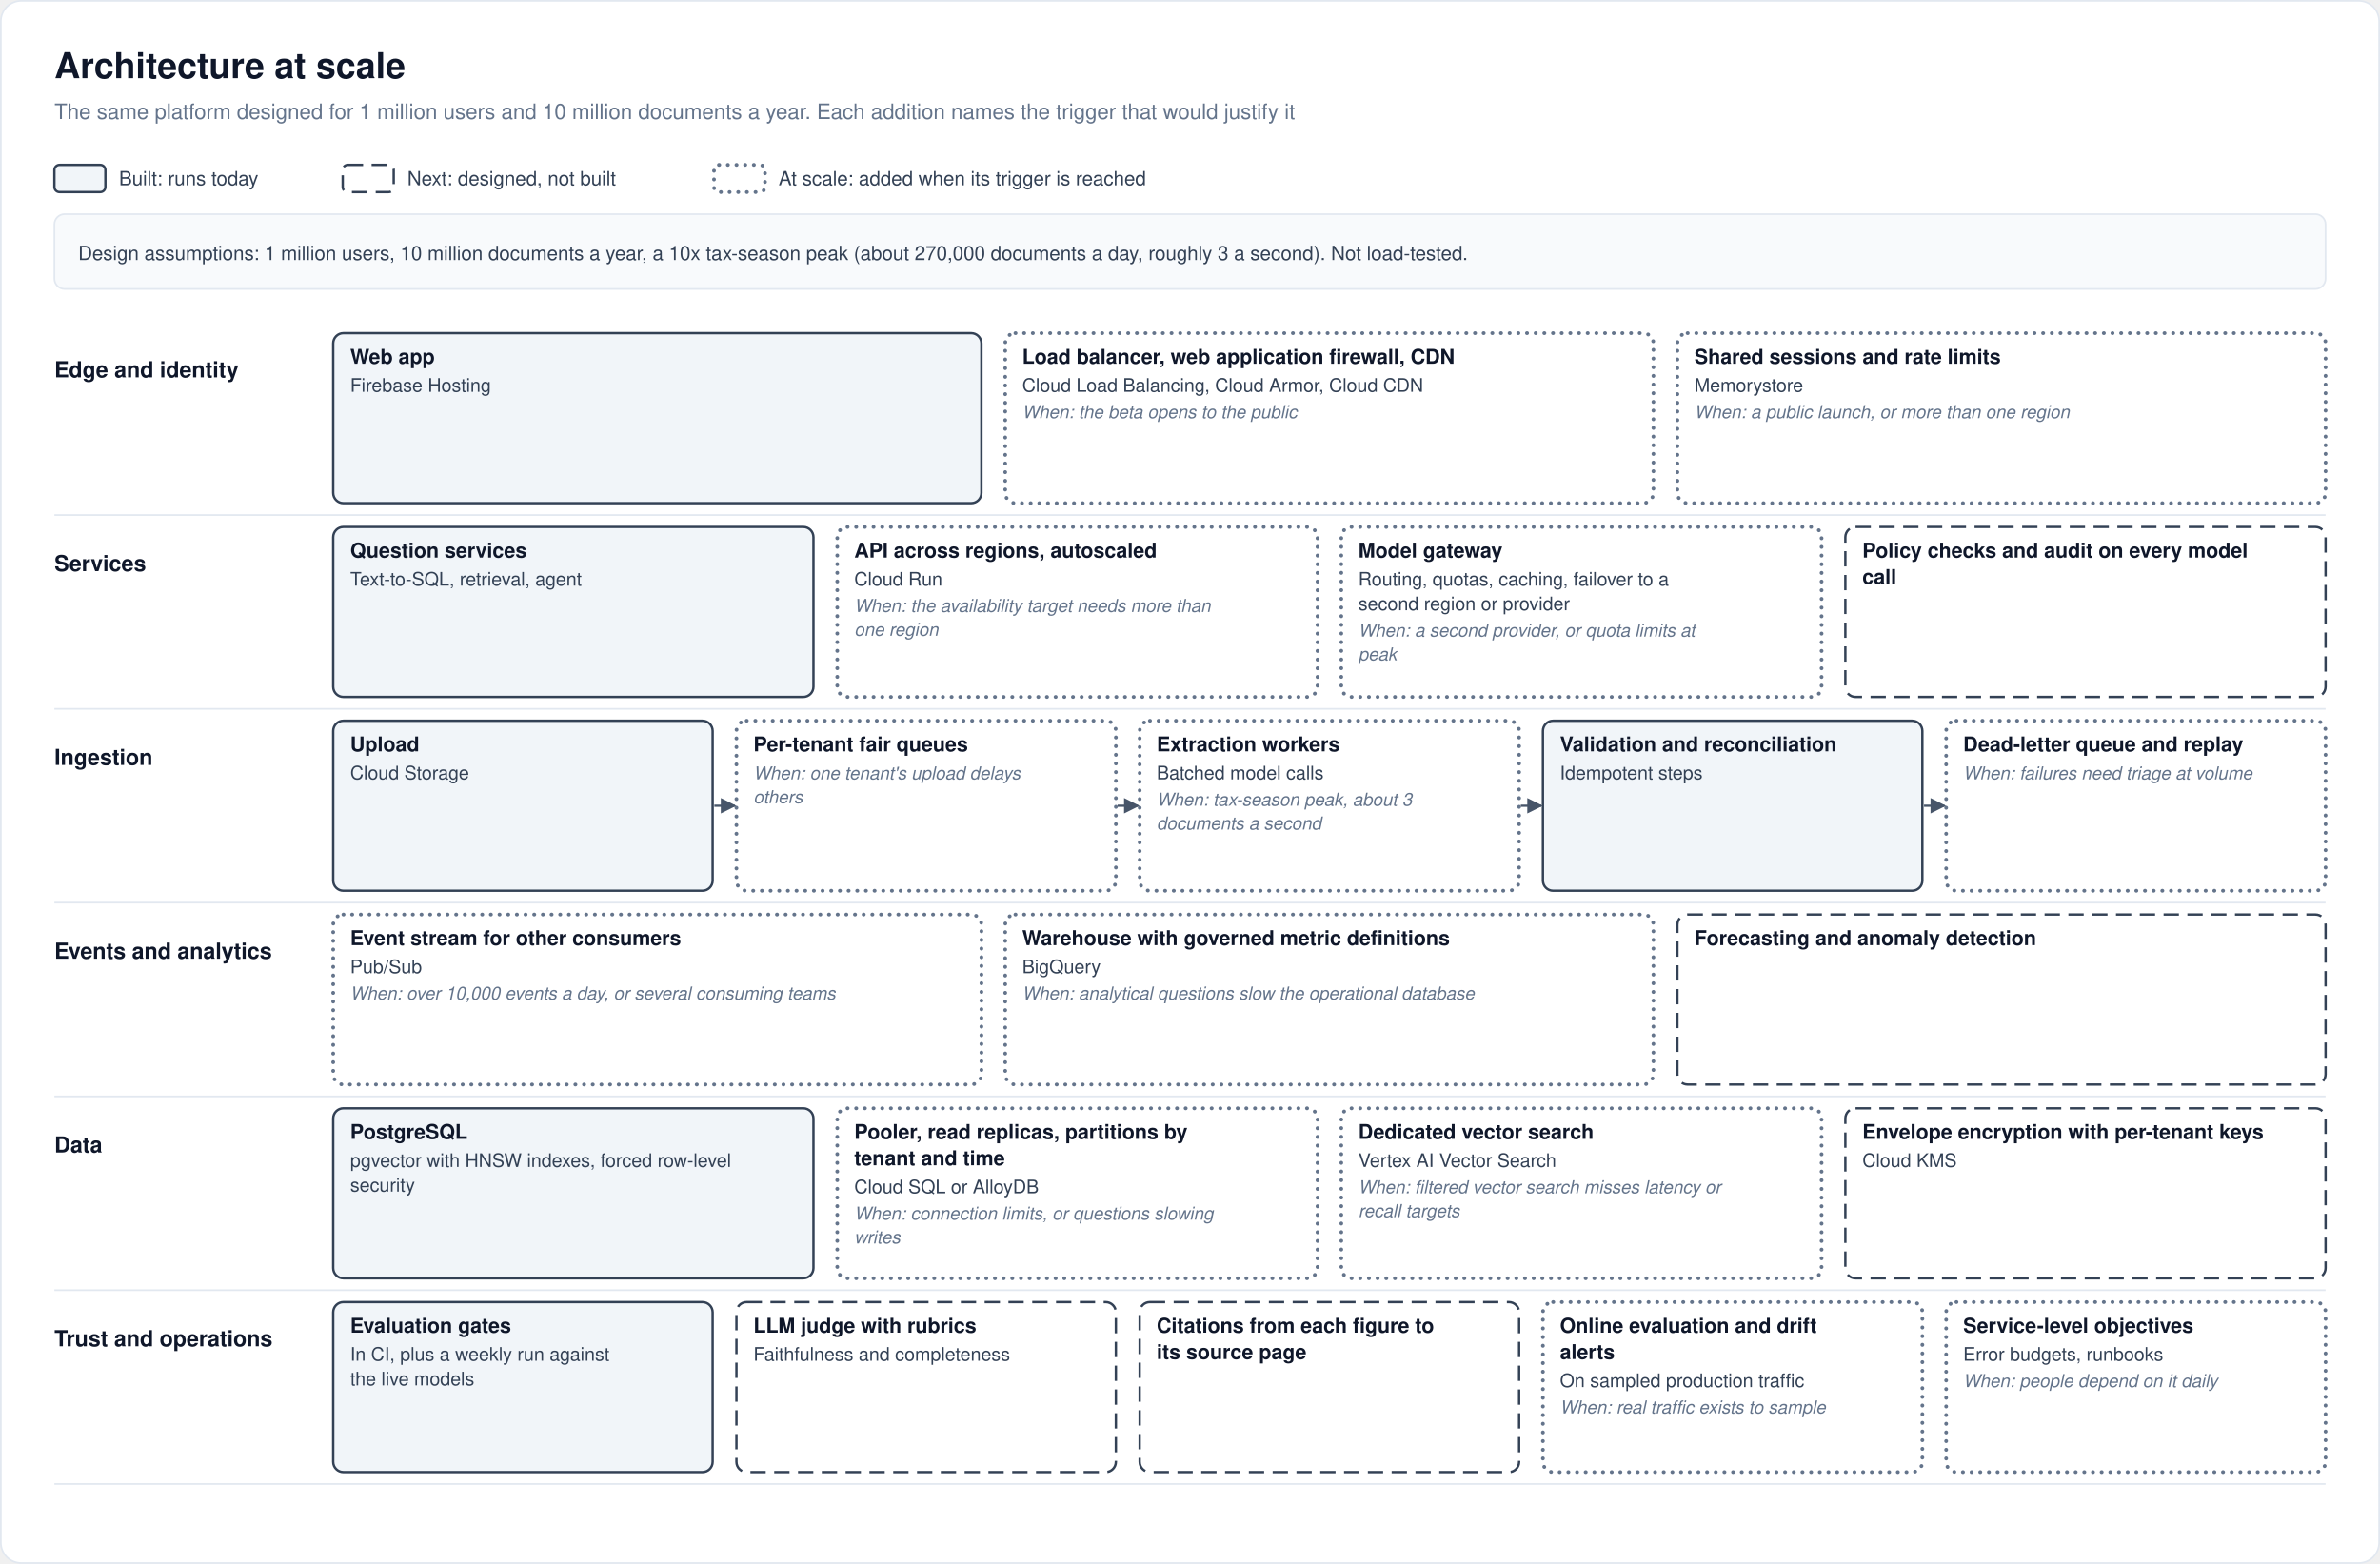
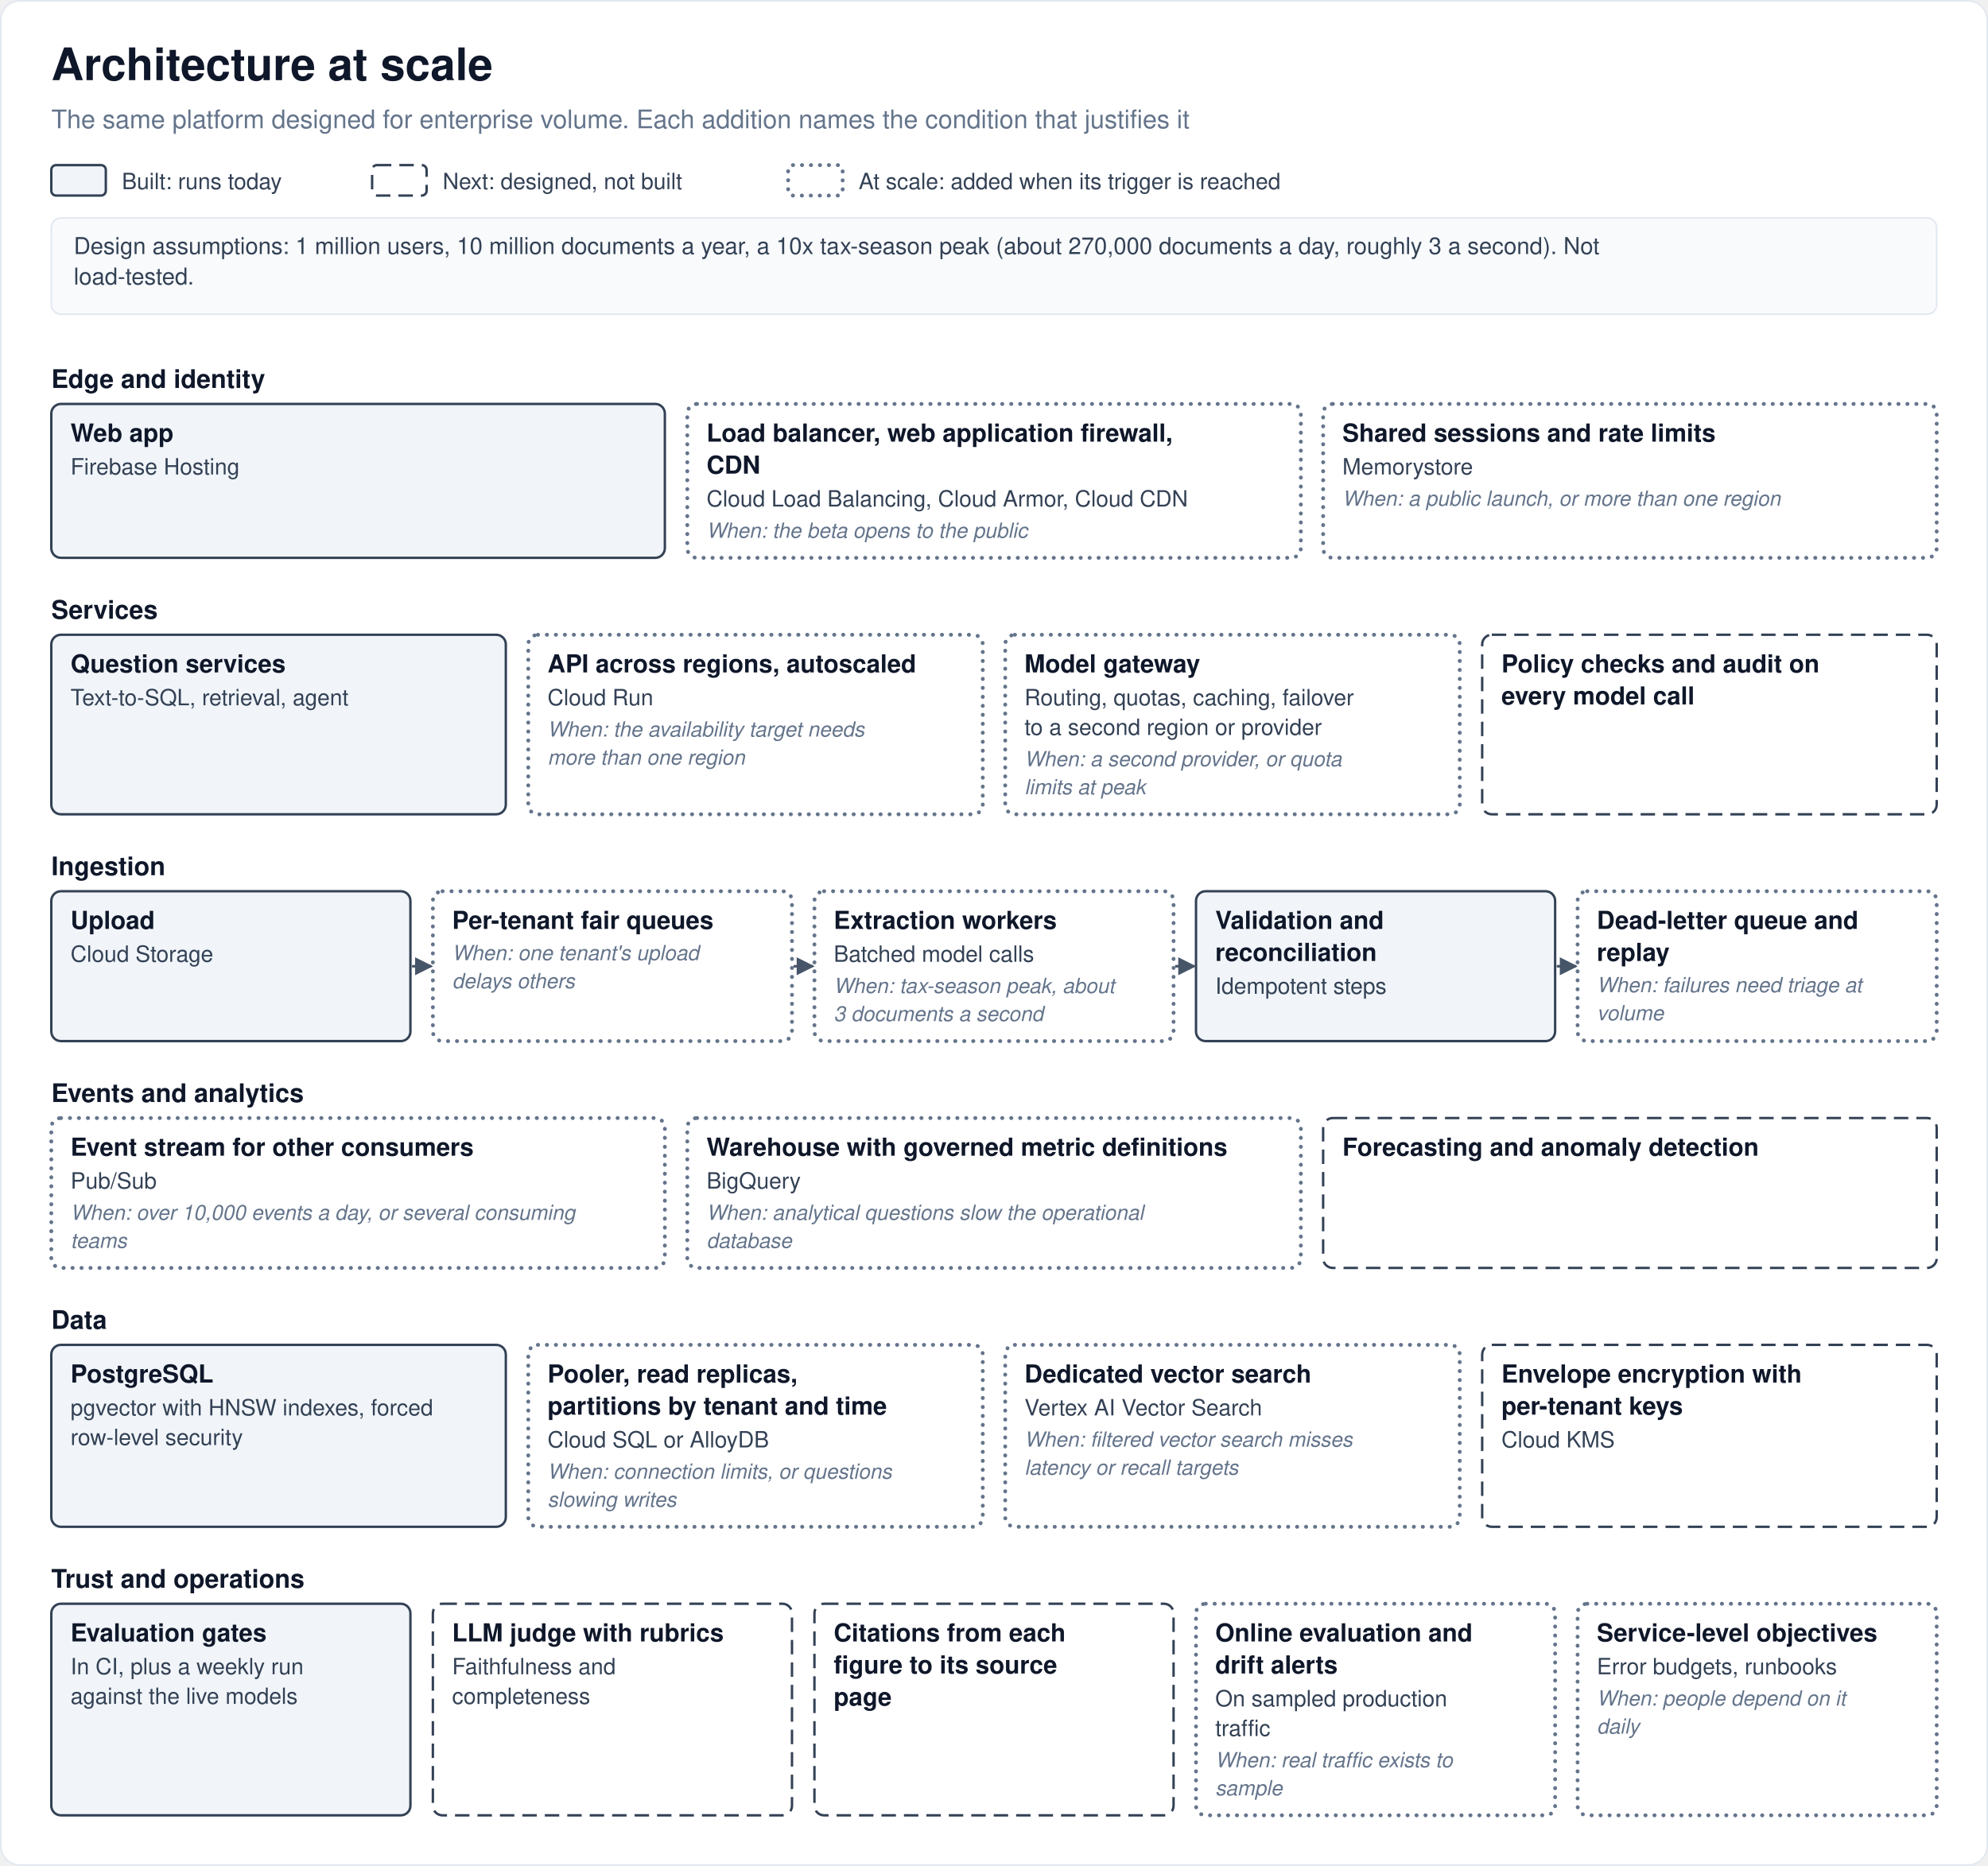
- <svg xmlns="http://www.w3.org/2000/svg" width="1400" height="920" viewBox="0 0 1400 920" font-family="Segoe UI, -apple-system, 'Helvetica Neue', Helvetica, Arial, sans-serif" role="img" aria-label="Architecture at scale: what is added, and when">
+ <svg xmlns="http://www.w3.org/2000/svg" width="1240" height="1164" viewBox="0 0 1240 1164" font-family="Segoe UI, -apple-system, 'Helvetica Neue', Helvetica, Arial, sans-serif" role="img" aria-label="Architecture at scale: what is added, and when">
  <defs>
    <marker id="arrow" viewBox="0 0 10 10" refX="9" refY="5" markerWidth="7" markerHeight="7" orient="auto-start-reverse">
      <path d="M0,0 L10,5 L0,10 z" fill="#475569" />
    </marker>
  </defs>
-   <rect x="0.5" y="0.5" width="1399" height="919" rx="12" fill="#FFFFFF" stroke="#E2E8F0" />
-   <text x="32.0" y="46.0" font-size="21" font-weight="700" fill="#0F172A" text-anchor="start">Architecture at scale</text>
-   <text x="32.0" y="70.0" font-size="12.5" font-weight="normal" fill="#64748B" text-anchor="start">The same platform designed for 1 million users and 10 million documents a year. Each addition names the trigger that would justify it</text>
-   <rect x="32.0" y="97.0" width="30.0" height="16.0" rx="3" fill="#F1F5F9" stroke="#334155" stroke-width="1.4" />
-   <text x="70.0" y="109.0" font-size="11.5" font-weight="normal" fill="#334155" text-anchor="start">Built: runs today</text>
-   <rect x="201.6" y="97.0" width="30.0" height="16.0" rx="3" fill="#FFFFFF" stroke="#334155" stroke-width="1.4" stroke-dasharray="9 5" />
-   <text x="239.6" y="109.0" font-size="11.5" font-weight="normal" fill="#334155" text-anchor="start">Next: designed, not built</text>
-   <rect x="420.0" y="97.0" width="30.0" height="16.0" rx="3" fill="#FFFFFF" stroke="#64748B" stroke-width="2.2" stroke-dasharray="0.1 5" stroke-linecap="round" />
-   <text x="458.0" y="109.0" font-size="11.5" font-weight="normal" fill="#334155" text-anchor="start">At scale: added when its trigger is reached</text>
-   <rect x="32" y="126" width="1336" height="44" rx="6" fill="#F8FAFC" stroke="#E2E8F0" />
-   <text x="46.0" y="153.0" font-size="11.5" font-weight="normal" fill="#334155" text-anchor="start">Design assumptions: 1 million users, 10 million documents a year, a 10x tax-season peak (about 270,000 documents a day, roughly 3 a second). Not load-tested.</text>
-   <text x="32.0" y="222.0" font-size="13" font-weight="700" fill="#0F172A" text-anchor="start">Edge and identity</text>
-   <rect x="196.0" y="196.0" width="381.3" height="100.0" rx="6" fill="#F1F5F9" stroke="#334155" stroke-width="1.4" />
-   <text x="206.0" y="214.0" font-size="12" font-weight="600" fill="#0F172A" text-anchor="start">Web app</text>
-   <text x="206.0" y="230.5" font-size="11" font-weight="normal" fill="#334155" text-anchor="start">Firebase Hosting</text>
-   <rect x="591.3" y="196.0" width="381.3" height="100.0" rx="6" fill="#FFFFFF" stroke="#64748B" stroke-width="2.2" stroke-dasharray="0.1 5" stroke-linecap="round" />
-   <text x="601.3" y="214.0" font-size="12" font-weight="600" fill="#0F172A" text-anchor="start">Load balancer, web application firewall, CDN</text>
-   <text x="601.3" y="230.5" font-size="11" font-weight="normal" fill="#334155" text-anchor="start">Cloud Load Balancing, Cloud Armor, Cloud CDN</text>
-   <text x="601.3" y="246.0" font-size="10.5" font-weight="normal" fill="#64748B" text-anchor="start" font-style="italic">When: the beta opens to the public</text>
-   <rect x="986.7" y="196.0" width="381.3" height="100.0" rx="6" fill="#FFFFFF" stroke="#64748B" stroke-width="2.2" stroke-dasharray="0.1 5" stroke-linecap="round" />
-   <text x="996.7" y="214.0" font-size="12" font-weight="600" fill="#0F172A" text-anchor="start">Shared sessions and rate limits</text>
-   <text x="996.7" y="230.5" font-size="11" font-weight="normal" fill="#334155" text-anchor="start">Memorystore</text>
-   <text x="996.7" y="246.0" font-size="10.5" font-weight="normal" fill="#64748B" text-anchor="start" font-style="italic">When: a public launch, or more than one region</text>
-   <line x1="32" y1="303.0" x2="1368" y2="303.0" stroke="#E2E8F0" />
-   <text x="32.0" y="336.0" font-size="13" font-weight="700" fill="#0F172A" text-anchor="start">Services</text>
-   <rect x="196.0" y="310.0" width="282.5" height="100.0" rx="6" fill="#F1F5F9" stroke="#334155" stroke-width="1.4" />
-   <text x="206.0" y="328.0" font-size="12" font-weight="600" fill="#0F172A" text-anchor="start">Question services</text>
-   <text x="206.0" y="344.5" font-size="11" font-weight="normal" fill="#334155" text-anchor="start">Text-to-SQL, retrieval, agent</text>
-   <rect x="492.5" y="310.0" width="282.5" height="100.0" rx="6" fill="#FFFFFF" stroke="#64748B" stroke-width="2.2" stroke-dasharray="0.1 5" stroke-linecap="round" />
-   <text x="502.5" y="328.0" font-size="12" font-weight="600" fill="#0F172A" text-anchor="start">API across regions, autoscaled</text>
-   <text x="502.5" y="344.5" font-size="11" font-weight="normal" fill="#334155" text-anchor="start">Cloud Run</text>
-   <text x="502.5" y="360.0" font-size="10.5" font-weight="normal" fill="#64748B" text-anchor="start" font-style="italic">When: the availability target needs more than</text>
-   <text x="502.5" y="374.0" font-size="10.5" font-weight="normal" fill="#64748B" text-anchor="start" font-style="italic">one region</text>
-   <rect x="789.0" y="310.0" width="282.5" height="100.0" rx="6" fill="#FFFFFF" stroke="#64748B" stroke-width="2.2" stroke-dasharray="0.1 5" stroke-linecap="round" />
-   <text x="799.0" y="328.0" font-size="12" font-weight="600" fill="#0F172A" text-anchor="start">Model gateway</text>
-   <text x="799.0" y="344.5" font-size="11" font-weight="normal" fill="#334155" text-anchor="start">Routing, quotas, caching, failover to a</text>
-   <text x="799.0" y="359.0" font-size="11" font-weight="normal" fill="#334155" text-anchor="start">second region or provider</text>
-   <text x="799.0" y="374.5" font-size="10.5" font-weight="normal" fill="#64748B" text-anchor="start" font-style="italic">When: a second provider, or quota limits at</text>
-   <text x="799.0" y="388.5" font-size="10.5" font-weight="normal" fill="#64748B" text-anchor="start" font-style="italic">peak</text>
-   <rect x="1085.5" y="310.0" width="282.5" height="100.0" rx="6" fill="#FFFFFF" stroke="#334155" stroke-width="1.4" stroke-dasharray="9 5" />
-   <text x="1095.5" y="328.0" font-size="12" font-weight="600" fill="#0F172A" text-anchor="start">Policy checks and audit on every model</text>
-   <text x="1095.5" y="343.5" font-size="12" font-weight="600" fill="#0F172A" text-anchor="start">call</text>
-   <line x1="32" y1="417.0" x2="1368" y2="417.0" stroke="#E2E8F0" />
-   <text x="32.0" y="450.0" font-size="13" font-weight="700" fill="#0F172A" text-anchor="start">Ingestion</text>
-   <rect x="196.0" y="424.0" width="223.2" height="100.0" rx="6" fill="#F1F5F9" stroke="#334155" stroke-width="1.4" />
-   <text x="206.0" y="442.0" font-size="12" font-weight="600" fill="#0F172A" text-anchor="start">Upload</text>
-   <text x="206.0" y="458.5" font-size="11" font-weight="normal" fill="#334155" text-anchor="start">Cloud Storage</text>
-   <rect x="433.2" y="424.0" width="223.2" height="100.0" rx="6" fill="#FFFFFF" stroke="#64748B" stroke-width="2.2" stroke-dasharray="0.1 5" stroke-linecap="round" />
-   <text x="443.2" y="442.0" font-size="12" font-weight="600" fill="#0F172A" text-anchor="start">Per-tenant fair queues</text>
-   <text x="443.2" y="458.5" font-size="10.5" font-weight="normal" fill="#64748B" text-anchor="start" font-style="italic">When: one tenant's upload delays</text>
-   <text x="443.2" y="472.5" font-size="10.5" font-weight="normal" fill="#64748B" text-anchor="start" font-style="italic">others</text>
-   <rect x="670.4" y="424.0" width="223.2" height="100.0" rx="6" fill="#FFFFFF" stroke="#64748B" stroke-width="2.2" stroke-dasharray="0.1 5" stroke-linecap="round" />
-   <text x="680.4" y="442.0" font-size="12" font-weight="600" fill="#0F172A" text-anchor="start">Extraction workers</text>
-   <text x="680.4" y="458.5" font-size="11" font-weight="normal" fill="#334155" text-anchor="start">Batched model calls</text>
-   <text x="680.4" y="474.0" font-size="10.5" font-weight="normal" fill="#64748B" text-anchor="start" font-style="italic">When: tax-season peak, about 3</text>
-   <text x="680.4" y="488.0" font-size="10.5" font-weight="normal" fill="#64748B" text-anchor="start" font-style="italic">documents a second</text>
-   <rect x="907.6" y="424.0" width="223.2" height="100.0" rx="6" fill="#F1F5F9" stroke="#334155" stroke-width="1.4" />
-   <text x="917.6" y="442.0" font-size="12" font-weight="600" fill="#0F172A" text-anchor="start">Validation and reconciliation</text>
-   <text x="917.6" y="458.5" font-size="11" font-weight="normal" fill="#334155" text-anchor="start">Idempotent steps</text>
-   <rect x="1144.8" y="424.0" width="223.2" height="100.0" rx="6" fill="#FFFFFF" stroke="#64748B" stroke-width="2.2" stroke-dasharray="0.1 5" stroke-linecap="round" />
-   <text x="1154.8" y="442.0" font-size="12" font-weight="600" fill="#0F172A" text-anchor="start">Dead-letter queue and replay</text>
-   <text x="1154.8" y="458.5" font-size="10.5" font-weight="normal" fill="#64748B" text-anchor="start" font-style="italic">When: failures need triage at volume</text>
-   <line x1="420.2" y1="474.0" x2="432.2" y2="474.0" stroke="#475569" stroke-width="1.3" marker-end="url(#arrow)" />
-   <line x1="657.4" y1="474.0" x2="669.4" y2="474.0" stroke="#475569" stroke-width="1.3" marker-end="url(#arrow)" />
-   <line x1="894.6" y1="474.0" x2="906.6" y2="474.0" stroke="#475569" stroke-width="1.3" marker-end="url(#arrow)" />
-   <line x1="1131.8" y1="474.0" x2="1143.8" y2="474.0" stroke="#475569" stroke-width="1.3" marker-end="url(#arrow)" />
-   <line x1="32" y1="531.0" x2="1368" y2="531.0" stroke="#E2E8F0" />
-   <text x="32.0" y="564.0" font-size="13" font-weight="700" fill="#0F172A" text-anchor="start">Events and analytics</text>
-   <rect x="196.0" y="538.0" width="381.3" height="100.0" rx="6" fill="#FFFFFF" stroke="#64748B" stroke-width="2.2" stroke-dasharray="0.1 5" stroke-linecap="round" />
-   <text x="206.0" y="556.0" font-size="12" font-weight="600" fill="#0F172A" text-anchor="start">Event stream for other consumers</text>
-   <text x="206.0" y="572.5" font-size="11" font-weight="normal" fill="#334155" text-anchor="start">Pub/Sub</text>
-   <text x="206.0" y="588.0" font-size="10.5" font-weight="normal" fill="#64748B" text-anchor="start" font-style="italic">When: over 10,000 events a day, or several consuming teams</text>
-   <rect x="591.3" y="538.0" width="381.3" height="100.0" rx="6" fill="#FFFFFF" stroke="#64748B" stroke-width="2.2" stroke-dasharray="0.1 5" stroke-linecap="round" />
-   <text x="601.3" y="556.0" font-size="12" font-weight="600" fill="#0F172A" text-anchor="start">Warehouse with governed metric definitions</text>
-   <text x="601.3" y="572.5" font-size="11" font-weight="normal" fill="#334155" text-anchor="start">BigQuery</text>
-   <text x="601.3" y="588.0" font-size="10.5" font-weight="normal" fill="#64748B" text-anchor="start" font-style="italic">When: analytical questions slow the operational database</text>
-   <rect x="986.7" y="538.0" width="381.3" height="100.0" rx="6" fill="#FFFFFF" stroke="#334155" stroke-width="1.4" stroke-dasharray="9 5" />
-   <text x="996.7" y="556.0" font-size="12" font-weight="600" fill="#0F172A" text-anchor="start">Forecasting and anomaly detection</text>
-   <line x1="32" y1="645.0" x2="1368" y2="645.0" stroke="#E2E8F0" />
-   <text x="32.0" y="678.0" font-size="13" font-weight="700" fill="#0F172A" text-anchor="start">Data</text>
-   <rect x="196.0" y="652.0" width="282.5" height="100.0" rx="6" fill="#F1F5F9" stroke="#334155" stroke-width="1.4" />
-   <text x="206.0" y="670.0" font-size="12" font-weight="600" fill="#0F172A" text-anchor="start">PostgreSQL</text>
-   <text x="206.0" y="686.5" font-size="11" font-weight="normal" fill="#334155" text-anchor="start">pgvector with HNSW indexes, forced row-level</text>
-   <text x="206.0" y="701.0" font-size="11" font-weight="normal" fill="#334155" text-anchor="start">security</text>
-   <rect x="492.5" y="652.0" width="282.5" height="100.0" rx="6" fill="#FFFFFF" stroke="#64748B" stroke-width="2.2" stroke-dasharray="0.1 5" stroke-linecap="round" />
-   <text x="502.5" y="670.0" font-size="12" font-weight="600" fill="#0F172A" text-anchor="start">Pooler, read replicas, partitions by</text>
-   <text x="502.5" y="685.5" font-size="12" font-weight="600" fill="#0F172A" text-anchor="start">tenant and time</text>
-   <text x="502.5" y="702.0" font-size="11" font-weight="normal" fill="#334155" text-anchor="start">Cloud SQL or AlloyDB</text>
-   <text x="502.5" y="717.5" font-size="10.5" font-weight="normal" fill="#64748B" text-anchor="start" font-style="italic">When: connection limits, or questions slowing</text>
-   <text x="502.5" y="731.5" font-size="10.5" font-weight="normal" fill="#64748B" text-anchor="start" font-style="italic">writes</text>
-   <rect x="789.0" y="652.0" width="282.5" height="100.0" rx="6" fill="#FFFFFF" stroke="#64748B" stroke-width="2.2" stroke-dasharray="0.1 5" stroke-linecap="round" />
-   <text x="799.0" y="670.0" font-size="12" font-weight="600" fill="#0F172A" text-anchor="start">Dedicated vector search</text>
-   <text x="799.0" y="686.5" font-size="11" font-weight="normal" fill="#334155" text-anchor="start">Vertex AI Vector Search</text>
-   <text x="799.0" y="702.0" font-size="10.5" font-weight="normal" fill="#64748B" text-anchor="start" font-style="italic">When: filtered vector search misses latency or</text>
-   <text x="799.0" y="716.0" font-size="10.5" font-weight="normal" fill="#64748B" text-anchor="start" font-style="italic">recall targets</text>
-   <rect x="1085.5" y="652.0" width="282.5" height="100.0" rx="6" fill="#FFFFFF" stroke="#334155" stroke-width="1.4" stroke-dasharray="9 5" />
-   <text x="1095.5" y="670.0" font-size="12" font-weight="600" fill="#0F172A" text-anchor="start">Envelope encryption with per-tenant keys</text>
-   <text x="1095.5" y="686.5" font-size="11" font-weight="normal" fill="#334155" text-anchor="start">Cloud KMS</text>
-   <line x1="32" y1="759.0" x2="1368" y2="759.0" stroke="#E2E8F0" />
-   <text x="32.0" y="792.0" font-size="13" font-weight="700" fill="#0F172A" text-anchor="start">Trust and operations</text>
-   <rect x="196.0" y="766.0" width="223.2" height="100.0" rx="6" fill="#F1F5F9" stroke="#334155" stroke-width="1.4" />
-   <text x="206.0" y="784.0" font-size="12" font-weight="600" fill="#0F172A" text-anchor="start">Evaluation gates</text>
-   <text x="206.0" y="800.5" font-size="11" font-weight="normal" fill="#334155" text-anchor="start">In CI, plus a weekly run against</text>
-   <text x="206.0" y="815.0" font-size="11" font-weight="normal" fill="#334155" text-anchor="start">the live models</text>
-   <rect x="433.2" y="766.0" width="223.2" height="100.0" rx="6" fill="#FFFFFF" stroke="#334155" stroke-width="1.4" stroke-dasharray="9 5" />
-   <text x="443.2" y="784.0" font-size="12" font-weight="600" fill="#0F172A" text-anchor="start">LLM judge with rubrics</text>
-   <text x="443.2" y="800.5" font-size="11" font-weight="normal" fill="#334155" text-anchor="start">Faithfulness and completeness</text>
-   <rect x="670.4" y="766.0" width="223.2" height="100.0" rx="6" fill="#FFFFFF" stroke="#334155" stroke-width="1.4" stroke-dasharray="9 5" />
-   <text x="680.4" y="784.0" font-size="12" font-weight="600" fill="#0F172A" text-anchor="start">Citations from each figure to</text>
-   <text x="680.4" y="799.5" font-size="12" font-weight="600" fill="#0F172A" text-anchor="start">its source page</text>
-   <rect x="907.6" y="766.0" width="223.2" height="100.0" rx="6" fill="#FFFFFF" stroke="#64748B" stroke-width="2.2" stroke-dasharray="0.1 5" stroke-linecap="round" />
-   <text x="917.6" y="784.0" font-size="12" font-weight="600" fill="#0F172A" text-anchor="start">Online evaluation and drift</text>
-   <text x="917.6" y="799.5" font-size="12" font-weight="600" fill="#0F172A" text-anchor="start">alerts</text>
-   <text x="917.6" y="816.0" font-size="11" font-weight="normal" fill="#334155" text-anchor="start">On sampled production traffic</text>
-   <text x="917.6" y="831.5" font-size="10.5" font-weight="normal" fill="#64748B" text-anchor="start" font-style="italic">When: real traffic exists to sample</text>
-   <rect x="1144.8" y="766.0" width="223.2" height="100.0" rx="6" fill="#FFFFFF" stroke="#64748B" stroke-width="2.2" stroke-dasharray="0.1 5" stroke-linecap="round" />
-   <text x="1154.8" y="784.0" font-size="12" font-weight="600" fill="#0F172A" text-anchor="start">Service-level objectives</text>
-   <text x="1154.8" y="800.5" font-size="11" font-weight="normal" fill="#334155" text-anchor="start">Error budgets, runbooks</text>
-   <text x="1154.8" y="816.0" font-size="10.5" font-weight="normal" fill="#64748B" text-anchor="start" font-style="italic">When: people depend on it daily</text>
-   <line x1="32" y1="873.0" x2="1368" y2="873.0" stroke="#E2E8F0" />
+   <rect x="0.5" y="0.5" width="1239" height="1163" rx="12" fill="#FFFFFF" stroke="#E2E8F0" />
+   <text x="32.0" y="50.0" font-size="28" font-weight="700" fill="#0F172A" text-anchor="start">Architecture at scale</text>
+   <text x="32.0" y="80.0" font-size="16" font-weight="normal" fill="#64748B" text-anchor="start">The same platform designed for enterprise volume. Each addition names the condition that justifies it</text>
+   <rect x="32.0" y="103.0" width="34.0" height="19.0" rx="3" fill="#F1F5F9" stroke="#334155" stroke-width="1.5" />
+   <text x="76.0" y="118.0" font-size="14" font-weight="normal" fill="#334155" text-anchor="start">Built: runs today</text>
+   <rect x="232.1" y="103.0" width="34.0" height="19.0" rx="3" fill="#FFFFFF" stroke="#334155" stroke-width="1.5" stroke-dasharray="9 5" />
+   <text x="276.1" y="118.0" font-size="14" font-weight="normal" fill="#334155" text-anchor="start">Next: designed, not built</text>
+   <rect x="491.6" y="103.0" width="34.0" height="19.0" rx="3" fill="#FFFFFF" stroke="#64748B" stroke-width="2.4" stroke-dasharray="0.1 5.5" stroke-linecap="round" />
+   <text x="535.6" y="118.0" font-size="14" font-weight="normal" fill="#334155" text-anchor="start">At scale: added when its trigger is reached</text>
+   <rect x="32" y="136" width="1176" height="60.0" rx="6" fill="#F8FAFC" stroke="#E2E8F0" />
+   <text x="46.0" y="158.5" font-size="14.5" font-weight="normal" fill="#334155" text-anchor="start">Design assumptions: 1 million users, 10 million documents a year, a 10x tax-season peak (about 270,000 documents a day, roughly 3 a second). Not</text>
+   <text x="46.0" y="177.5" font-size="14.5" font-weight="normal" fill="#334155" text-anchor="start">load-tested.</text>
+   <text x="32.0" y="242.0" font-size="16" font-weight="700" fill="#0F172A" text-anchor="start">Edge and identity</text>
+   <rect x="32.0" y="252.0" width="382.7" height="96.0" rx="6" fill="#F1F5F9" stroke="#334155" stroke-width="1.5" />
+   <text x="44.0" y="275.5" font-size="15.5" font-weight="600" fill="#0F172A" text-anchor="start">Web app</text>
+   <text x="44.0" y="296.0" font-size="14" font-weight="normal" fill="#334155" text-anchor="start">Firebase Hosting</text>
+   <rect x="428.7" y="252.0" width="382.7" height="96.0" rx="6" fill="#FFFFFF" stroke="#64748B" stroke-width="2.4" stroke-dasharray="0.1 5.5" stroke-linecap="round" />
+   <text x="440.7" y="275.5" font-size="15.5" font-weight="600" fill="#0F172A" text-anchor="start">Load balancer, web application firewall,</text>
+   <text x="440.7" y="295.5" font-size="15.5" font-weight="600" fill="#0F172A" text-anchor="start">CDN</text>
+   <text x="440.7" y="316.0" font-size="14" font-weight="normal" fill="#334155" text-anchor="start">Cloud Load Balancing, Cloud Armor, Cloud CDN</text>
+   <text x="440.7" y="335.5" font-size="13" font-weight="normal" fill="#64748B" text-anchor="start" font-style="italic">When: the beta opens to the public</text>
+   <rect x="825.3" y="252.0" width="382.7" height="96.0" rx="6" fill="#FFFFFF" stroke="#64748B" stroke-width="2.4" stroke-dasharray="0.1 5.5" stroke-linecap="round" />
+   <text x="837.3" y="275.5" font-size="15.5" font-weight="600" fill="#0F172A" text-anchor="start">Shared sessions and rate limits</text>
+   <text x="837.3" y="296.0" font-size="14" font-weight="normal" fill="#334155" text-anchor="start">Memorystore</text>
+   <text x="837.3" y="315.5" font-size="13" font-weight="normal" fill="#64748B" text-anchor="start" font-style="italic">When: a public launch, or more than one region</text>
+   <text x="32.0" y="386.0" font-size="16" font-weight="700" fill="#0F172A" text-anchor="start">Services</text>
+   <rect x="32.0" y="396.0" width="283.5" height="112.0" rx="6" fill="#F1F5F9" stroke="#334155" stroke-width="1.5" />
+   <text x="44.0" y="419.5" font-size="15.5" font-weight="600" fill="#0F172A" text-anchor="start">Question services</text>
+   <text x="44.0" y="440.0" font-size="14" font-weight="normal" fill="#334155" text-anchor="start">Text-to-SQL, retrieval, agent</text>
+   <rect x="329.5" y="396.0" width="283.5" height="112.0" rx="6" fill="#FFFFFF" stroke="#64748B" stroke-width="2.4" stroke-dasharray="0.1 5.5" stroke-linecap="round" />
+   <text x="341.5" y="419.5" font-size="15.5" font-weight="600" fill="#0F172A" text-anchor="start">API across regions, autoscaled</text>
+   <text x="341.5" y="440.0" font-size="14" font-weight="normal" fill="#334155" text-anchor="start">Cloud Run</text>
+   <text x="341.5" y="459.5" font-size="13" font-weight="normal" fill="#64748B" text-anchor="start" font-style="italic">When: the availability target needs</text>
+   <text x="341.5" y="477.0" font-size="13" font-weight="normal" fill="#64748B" text-anchor="start" font-style="italic">more than one region</text>
+   <rect x="627.0" y="396.0" width="283.5" height="112.0" rx="6" fill="#FFFFFF" stroke="#64748B" stroke-width="2.4" stroke-dasharray="0.1 5.5" stroke-linecap="round" />
+   <text x="639.0" y="419.5" font-size="15.5" font-weight="600" fill="#0F172A" text-anchor="start">Model gateway</text>
+   <text x="639.0" y="440.0" font-size="14" font-weight="normal" fill="#334155" text-anchor="start">Routing, quotas, caching, failover</text>
+   <text x="639.0" y="458.5" font-size="14" font-weight="normal" fill="#334155" text-anchor="start">to a second region or provider</text>
+   <text x="639.0" y="478.0" font-size="13" font-weight="normal" fill="#64748B" text-anchor="start" font-style="italic">When: a second provider, or quota</text>
+   <text x="639.0" y="495.5" font-size="13" font-weight="normal" fill="#64748B" text-anchor="start" font-style="italic">limits at peak</text>
+   <rect x="924.5" y="396.0" width="283.5" height="112.0" rx="6" fill="#FFFFFF" stroke="#334155" stroke-width="1.5" stroke-dasharray="9 5" />
+   <text x="936.5" y="419.5" font-size="15.5" font-weight="600" fill="#0F172A" text-anchor="start">Policy checks and audit on</text>
+   <text x="936.5" y="439.5" font-size="15.5" font-weight="600" fill="#0F172A" text-anchor="start">every model call</text>
+   <text x="32.0" y="546.0" font-size="16" font-weight="700" fill="#0F172A" text-anchor="start">Ingestion</text>
+   <rect x="32.0" y="556.0" width="224.0" height="93.5" rx="6" fill="#F1F5F9" stroke="#334155" stroke-width="1.5" />
+   <text x="44.0" y="579.5" font-size="15.5" font-weight="600" fill="#0F172A" text-anchor="start">Upload</text>
+   <text x="44.0" y="600.0" font-size="14" font-weight="normal" fill="#334155" text-anchor="start">Cloud Storage</text>
+   <rect x="270.0" y="556.0" width="224.0" height="93.5" rx="6" fill="#FFFFFF" stroke="#64748B" stroke-width="2.4" stroke-dasharray="0.1 5.5" stroke-linecap="round" />
+   <text x="282.0" y="579.5" font-size="15.5" font-weight="600" fill="#0F172A" text-anchor="start">Per-tenant fair queues</text>
+   <text x="282.0" y="599.0" font-size="13" font-weight="normal" fill="#64748B" text-anchor="start" font-style="italic">When: one tenant's upload</text>
+   <text x="282.0" y="616.5" font-size="13" font-weight="normal" fill="#64748B" text-anchor="start" font-style="italic">delays others</text>
+   <rect x="508.0" y="556.0" width="224.0" height="93.5" rx="6" fill="#FFFFFF" stroke="#64748B" stroke-width="2.4" stroke-dasharray="0.1 5.5" stroke-linecap="round" />
+   <text x="520.0" y="579.5" font-size="15.5" font-weight="600" fill="#0F172A" text-anchor="start">Extraction workers</text>
+   <text x="520.0" y="600.0" font-size="14" font-weight="normal" fill="#334155" text-anchor="start">Batched model calls</text>
+   <text x="520.0" y="619.5" font-size="13" font-weight="normal" fill="#64748B" text-anchor="start" font-style="italic">When: tax-season peak, about</text>
+   <text x="520.0" y="637.0" font-size="13" font-weight="normal" fill="#64748B" text-anchor="start" font-style="italic">3 documents a second</text>
+   <rect x="746.0" y="556.0" width="224.0" height="93.5" rx="6" fill="#F1F5F9" stroke="#334155" stroke-width="1.5" />
+   <text x="758.0" y="579.5" font-size="15.5" font-weight="600" fill="#0F172A" text-anchor="start">Validation and</text>
+   <text x="758.0" y="599.5" font-size="15.5" font-weight="600" fill="#0F172A" text-anchor="start">reconciliation</text>
+   <text x="758.0" y="620.0" font-size="14" font-weight="normal" fill="#334155" text-anchor="start">Idempotent steps</text>
+   <rect x="984.0" y="556.0" width="224.0" height="93.5" rx="6" fill="#FFFFFF" stroke="#64748B" stroke-width="2.4" stroke-dasharray="0.1 5.5" stroke-linecap="round" />
+   <text x="996.0" y="579.5" font-size="15.5" font-weight="600" fill="#0F172A" text-anchor="start">Dead-letter queue and</text>
+   <text x="996.0" y="599.5" font-size="15.5" font-weight="600" fill="#0F172A" text-anchor="start">replay</text>
+   <text x="996.0" y="619.0" font-size="13" font-weight="normal" fill="#64748B" text-anchor="start" font-style="italic">When: failures need triage at</text>
+   <text x="996.0" y="636.5" font-size="13" font-weight="normal" fill="#64748B" text-anchor="start" font-style="italic">volume</text>
+   <line x1="257.0" y1="602.8" x2="269.0" y2="602.8" stroke="#475569" stroke-width="1.6" marker-end="url(#arrow)" />
+   <line x1="495.0" y1="602.8" x2="507.0" y2="602.8" stroke="#475569" stroke-width="1.6" marker-end="url(#arrow)" />
+   <line x1="733.0" y1="602.8" x2="745.0" y2="602.8" stroke="#475569" stroke-width="1.6" marker-end="url(#arrow)" />
+   <line x1="971.0" y1="602.8" x2="983.0" y2="602.8" stroke="#475569" stroke-width="1.6" marker-end="url(#arrow)" />
+   <text x="32.0" y="687.5" font-size="16" font-weight="700" fill="#0F172A" text-anchor="start">Events and analytics</text>
+   <rect x="32.0" y="697.5" width="382.7" height="93.5" rx="6" fill="#FFFFFF" stroke="#64748B" stroke-width="2.4" stroke-dasharray="0.1 5.5" stroke-linecap="round" />
+   <text x="44.0" y="721.0" font-size="15.5" font-weight="600" fill="#0F172A" text-anchor="start">Event stream for other consumers</text>
+   <text x="44.0" y="741.5" font-size="14" font-weight="normal" fill="#334155" text-anchor="start">Pub/Sub</text>
+   <text x="44.0" y="761.0" font-size="13" font-weight="normal" fill="#64748B" text-anchor="start" font-style="italic">When: over 10,000 events a day, or several consuming</text>
+   <text x="44.0" y="778.5" font-size="13" font-weight="normal" fill="#64748B" text-anchor="start" font-style="italic">teams</text>
+   <rect x="428.7" y="697.5" width="382.7" height="93.5" rx="6" fill="#FFFFFF" stroke="#64748B" stroke-width="2.4" stroke-dasharray="0.1 5.5" stroke-linecap="round" />
+   <text x="440.7" y="721.0" font-size="15.5" font-weight="600" fill="#0F172A" text-anchor="start">Warehouse with governed metric definitions</text>
+   <text x="440.7" y="741.5" font-size="14" font-weight="normal" fill="#334155" text-anchor="start">BigQuery</text>
+   <text x="440.7" y="761.0" font-size="13" font-weight="normal" fill="#64748B" text-anchor="start" font-style="italic">When: analytical questions slow the operational</text>
+   <text x="440.7" y="778.5" font-size="13" font-weight="normal" fill="#64748B" text-anchor="start" font-style="italic">database</text>
+   <rect x="825.3" y="697.5" width="382.7" height="93.5" rx="6" fill="#FFFFFF" stroke="#334155" stroke-width="1.5" stroke-dasharray="9 5" />
+   <text x="837.3" y="721.0" font-size="15.5" font-weight="600" fill="#0F172A" text-anchor="start">Forecasting and anomaly detection</text>
+   <text x="32.0" y="829.0" font-size="16" font-weight="700" fill="#0F172A" text-anchor="start">Data</text>
+   <rect x="32.0" y="839.0" width="283.5" height="113.5" rx="6" fill="#F1F5F9" stroke="#334155" stroke-width="1.5" />
+   <text x="44.0" y="862.5" font-size="15.5" font-weight="600" fill="#0F172A" text-anchor="start">PostgreSQL</text>
+   <text x="44.0" y="883.0" font-size="14" font-weight="normal" fill="#334155" text-anchor="start">pgvector with HNSW indexes, forced</text>
+   <text x="44.0" y="901.5" font-size="14" font-weight="normal" fill="#334155" text-anchor="start">row-level security</text>
+   <rect x="329.5" y="839.0" width="283.5" height="113.5" rx="6" fill="#FFFFFF" stroke="#64748B" stroke-width="2.4" stroke-dasharray="0.1 5.5" stroke-linecap="round" />
+   <text x="341.5" y="862.5" font-size="15.5" font-weight="600" fill="#0F172A" text-anchor="start">Pooler, read replicas,</text>
+   <text x="341.5" y="882.5" font-size="15.5" font-weight="600" fill="#0F172A" text-anchor="start">partitions by tenant and time</text>
+   <text x="341.5" y="903.0" font-size="14" font-weight="normal" fill="#334155" text-anchor="start">Cloud SQL or AlloyDB</text>
+   <text x="341.5" y="922.5" font-size="13" font-weight="normal" fill="#64748B" text-anchor="start" font-style="italic">When: connection limits, or questions</text>
+   <text x="341.5" y="940.0" font-size="13" font-weight="normal" fill="#64748B" text-anchor="start" font-style="italic">slowing writes</text>
+   <rect x="627.0" y="839.0" width="283.5" height="113.5" rx="6" fill="#FFFFFF" stroke="#64748B" stroke-width="2.4" stroke-dasharray="0.1 5.5" stroke-linecap="round" />
+   <text x="639.0" y="862.5" font-size="15.5" font-weight="600" fill="#0F172A" text-anchor="start">Dedicated vector search</text>
+   <text x="639.0" y="883.0" font-size="14" font-weight="normal" fill="#334155" text-anchor="start">Vertex AI Vector Search</text>
+   <text x="639.0" y="902.5" font-size="13" font-weight="normal" fill="#64748B" text-anchor="start" font-style="italic">When: filtered vector search misses</text>
+   <text x="639.0" y="920.0" font-size="13" font-weight="normal" fill="#64748B" text-anchor="start" font-style="italic">latency or recall targets</text>
+   <rect x="924.5" y="839.0" width="283.5" height="113.5" rx="6" fill="#FFFFFF" stroke="#334155" stroke-width="1.5" stroke-dasharray="9 5" />
+   <text x="936.5" y="862.5" font-size="15.5" font-weight="600" fill="#0F172A" text-anchor="start">Envelope encryption with</text>
+   <text x="936.5" y="882.5" font-size="15.5" font-weight="600" fill="#0F172A" text-anchor="start">per-tenant keys</text>
+   <text x="936.5" y="903.0" font-size="14" font-weight="normal" fill="#334155" text-anchor="start">Cloud KMS</text>
+   <text x="32.0" y="990.5" font-size="16" font-weight="700" fill="#0F172A" text-anchor="start">Trust and operations</text>
+   <rect x="32.0" y="1000.5" width="224.0" height="132.0" rx="6" fill="#F1F5F9" stroke="#334155" stroke-width="1.5" />
+   <text x="44.0" y="1024.0" font-size="15.5" font-weight="600" fill="#0F172A" text-anchor="start">Evaluation gates</text>
+   <text x="44.0" y="1044.5" font-size="14" font-weight="normal" fill="#334155" text-anchor="start">In CI, plus a weekly run</text>
+   <text x="44.0" y="1063.0" font-size="14" font-weight="normal" fill="#334155" text-anchor="start">against the live models</text>
+   <rect x="270.0" y="1000.5" width="224.0" height="132.0" rx="6" fill="#FFFFFF" stroke="#334155" stroke-width="1.5" stroke-dasharray="9 5" />
+   <text x="282.0" y="1024.0" font-size="15.5" font-weight="600" fill="#0F172A" text-anchor="start">LLM judge with rubrics</text>
+   <text x="282.0" y="1044.5" font-size="14" font-weight="normal" fill="#334155" text-anchor="start">Faithfulness and</text>
+   <text x="282.0" y="1063.0" font-size="14" font-weight="normal" fill="#334155" text-anchor="start">completeness</text>
+   <rect x="508.0" y="1000.5" width="224.0" height="132.0" rx="6" fill="#FFFFFF" stroke="#334155" stroke-width="1.5" stroke-dasharray="9 5" />
+   <text x="520.0" y="1024.0" font-size="15.5" font-weight="600" fill="#0F172A" text-anchor="start">Citations from each</text>
+   <text x="520.0" y="1044.0" font-size="15.5" font-weight="600" fill="#0F172A" text-anchor="start">figure to its source</text>
+   <text x="520.0" y="1064.0" font-size="15.5" font-weight="600" fill="#0F172A" text-anchor="start">page</text>
+   <rect x="746.0" y="1000.5" width="224.0" height="132.0" rx="6" fill="#FFFFFF" stroke="#64748B" stroke-width="2.4" stroke-dasharray="0.1 5.5" stroke-linecap="round" />
+   <text x="758.0" y="1024.0" font-size="15.5" font-weight="600" fill="#0F172A" text-anchor="start">Online evaluation and</text>
+   <text x="758.0" y="1044.0" font-size="15.5" font-weight="600" fill="#0F172A" text-anchor="start">drift alerts</text>
+   <text x="758.0" y="1064.5" font-size="14" font-weight="normal" fill="#334155" text-anchor="start">On sampled production</text>
+   <text x="758.0" y="1083.0" font-size="14" font-weight="normal" fill="#334155" text-anchor="start">traffic</text>
+   <text x="758.0" y="1102.5" font-size="13" font-weight="normal" fill="#64748B" text-anchor="start" font-style="italic">When: real traffic exists to</text>
+   <text x="758.0" y="1120.0" font-size="13" font-weight="normal" fill="#64748B" text-anchor="start" font-style="italic">sample</text>
+   <rect x="984.0" y="1000.5" width="224.0" height="132.0" rx="6" fill="#FFFFFF" stroke="#64748B" stroke-width="2.4" stroke-dasharray="0.1 5.5" stroke-linecap="round" />
+   <text x="996.0" y="1024.0" font-size="15.5" font-weight="600" fill="#0F172A" text-anchor="start">Service-level objectives</text>
+   <text x="996.0" y="1044.5" font-size="14" font-weight="normal" fill="#334155" text-anchor="start">Error budgets, runbooks</text>
+   <text x="996.0" y="1064.0" font-size="13" font-weight="normal" fill="#64748B" text-anchor="start" font-style="italic">When: people depend on it</text>
+   <text x="996.0" y="1081.5" font-size="13" font-weight="normal" fill="#64748B" text-anchor="start" font-style="italic">daily</text>
</svg>
